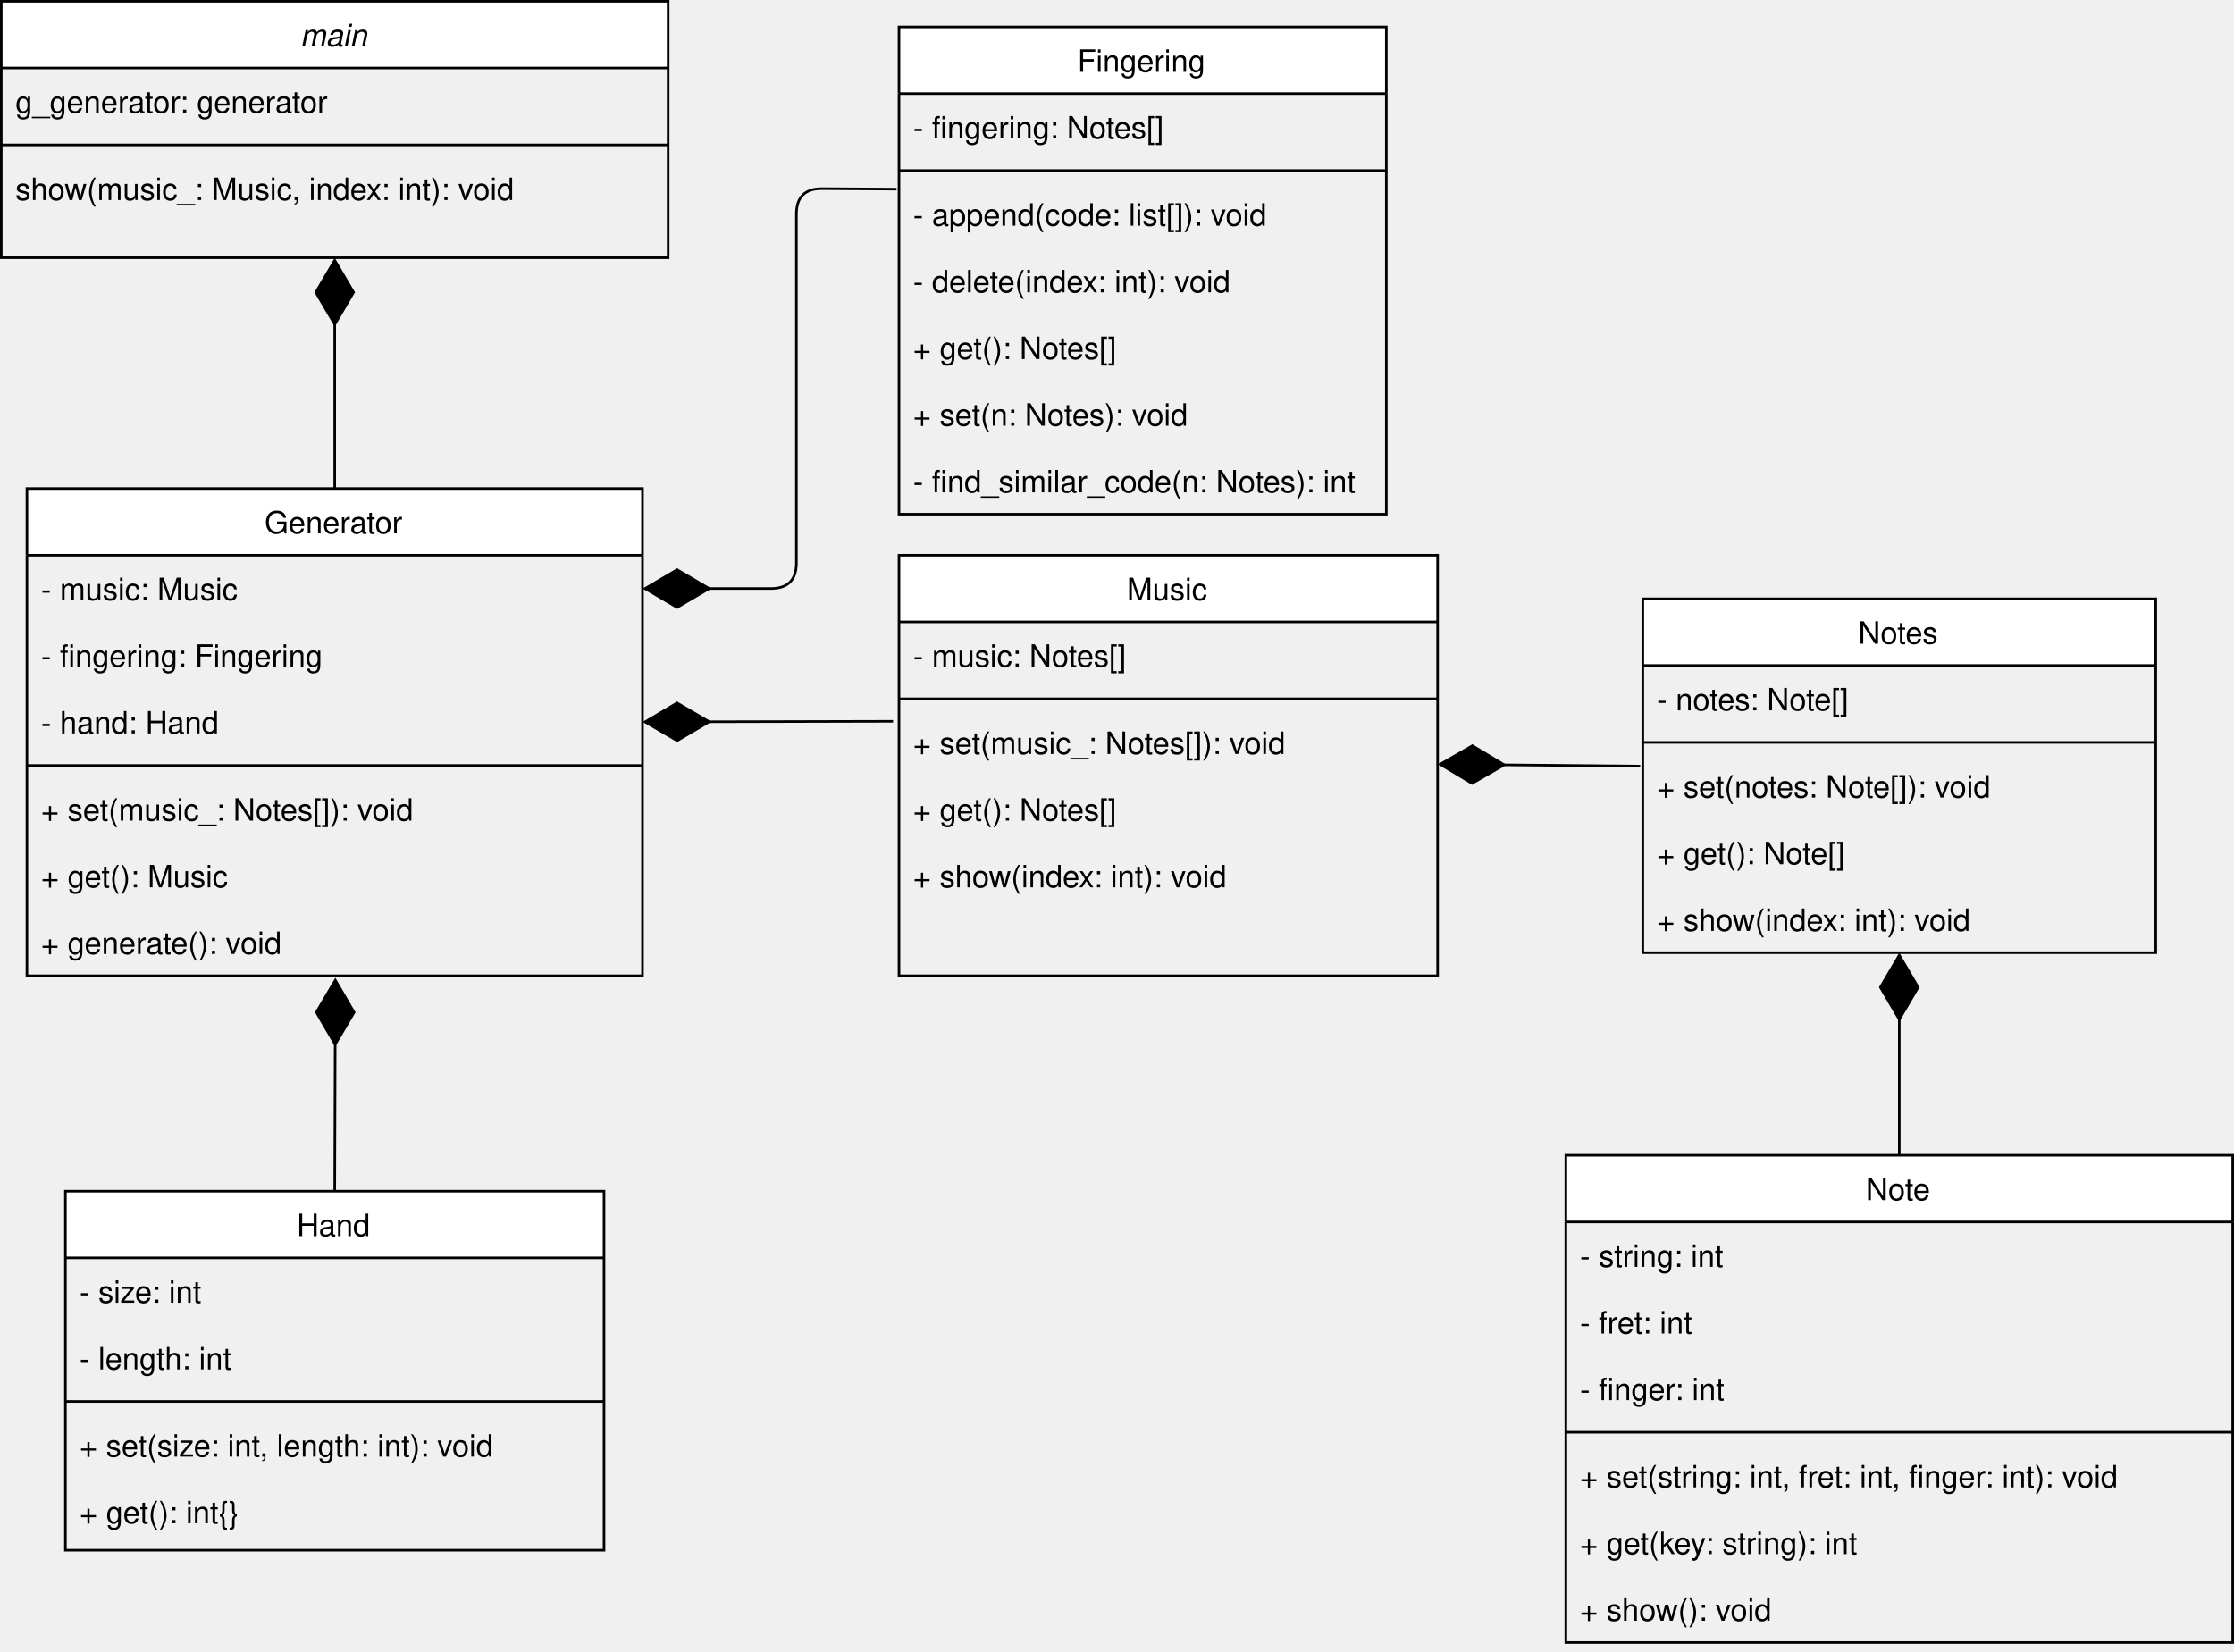
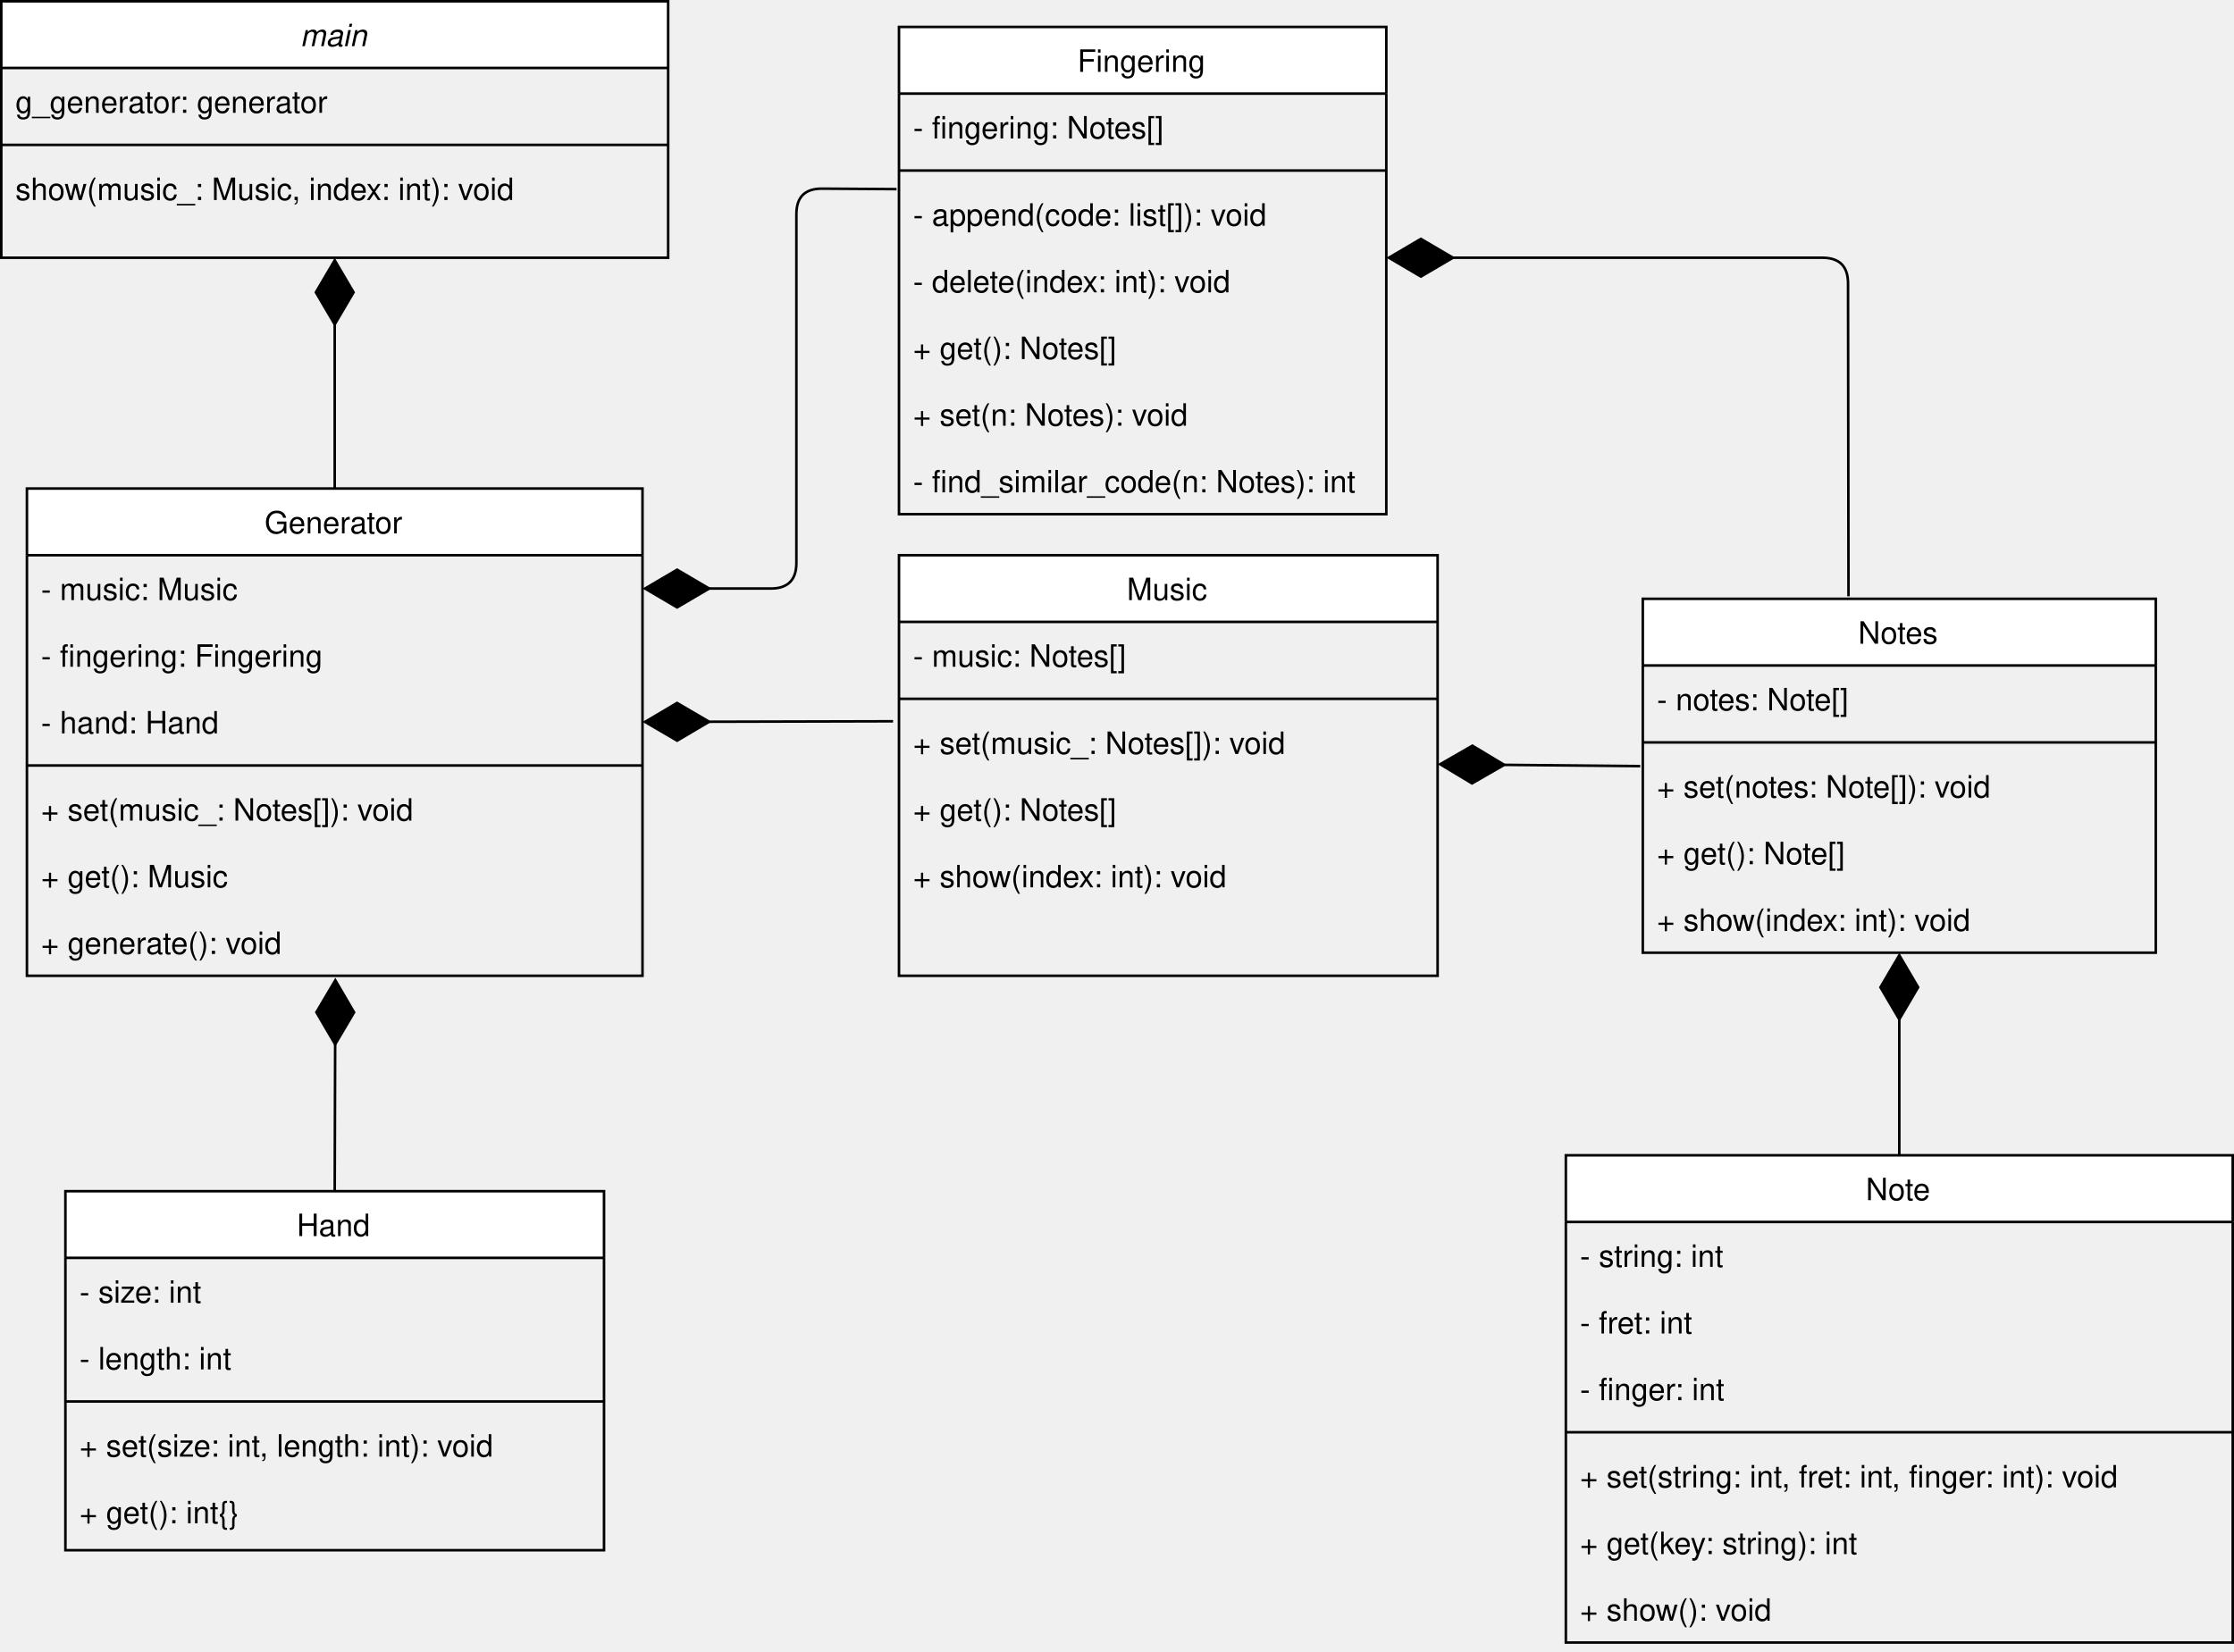
- <svg xmlns="http://www.w3.org/2000/svg" version="1.1" width="871px" height="644px" viewBox="-0.5 -0.5 871 644" content="&lt;mxfile host=&quot;app.diagrams.net&quot; modified=&quot;2021-05-15T01:57:34.427Z&quot; agent=&quot;5.0 (Windows NT 10.0; Win64; x64) AppleWebKit/537.36 (KHTML, like Gecko) Chrome/90.0.443.212 Safari/537.36&quot; etag=&quot;cY4WqeXrEl1XiLjIRFIZ&quot; version=&quot;14.6.13&quot; type=&quot;device&quot;&gt;&lt;diagram id=&quot;C5RBs43oDa-KdzZeNtuy&quot; name=&quot;Page-1&quot;&gt;7V1Zc9o8FP01zLQPMN7YHgMJ9GuTTtKkSfuUUbAAN8aitgjQX/9J3m1djFls2uBMZmLJ8qZz7tW5urJTU/uz1dBG8+kN0bFZUyR9VVMva4oidyWF/eE1a79G0ppezcQ2dL8uqrg3/uCgoV+7MHTsJBpSQkxqzJOVI2JZeEQTdci2yTLZbEzM5FXnaIKFivsRMsXaJ0OnU6+2o7Sj+k/YmEyDK8utrrdnhoLG/pM4U6STZaxKvaqpfZsQ6m3NVn1s8t4L+uXpv/WTef3aGn6+c36j770vD18f697JBrscEj6CjS2696n/vI4Hnx61Xz/mt4O7pTS8ePlc9w+R3pC58PtrhgzLf166DjrRWRozE1ms1BsTi977e1gX9JBpTCy2PWL3hm1W8YZtarD+v/B3UDJntaOpYerXaE0W/AkcikavQak3Jbbxh50WmWyXzCrYbpv6VFJaiRb3/EhWLbFaGzuszW3QLXJYdY0c6rcZEdNEc8d4cW+YN5khe2JYPUIpmQUnIgtLx7pfCnF2C9QmryFz+PE5wfBB472BVzEq+uAMMZlhaq9Zk2BvYDHrVHkZ0VZp+XXTOGUlvxL5pjIJzx1e7hszLWRNWCeE11PU1PU08XoydD2GSOJyyGTAW4jiHu9GJ05CthF71KjKpeYONG0KNJ08T7CFbUQJ49wF9zNhMU1e1v80RlQTj+lGmjpzNDKsybXb5lKLar75z8+rCDt2bLoUmRq6ji2XQhRR5LGM82ZODIu6HdTssV/WjX2p0aw12Q31WVmOyuyXN7dpn1iMbcz8+HUwo/AScxoDhMs05e2EWydx3MavNN5xeiWA3hVVTUBVwM40XKczpbPIN6QNcguwMwYRP12A5AMH+rIuC2irItoqgKyJXrB5SxyDGoSf3/baphA/FahNJR+oncMx/fx4e31pLZ865Ic5faV3rZ/307oiYOpMyfLDbOEYo2fPUm/4NjcDdirmdldeLeuhj97WG2FXqIw4H96tnINEYUbcEgD/Sih28koIqZIQx5MQ7WZySFc1VWSHBEkINcMfbJYQckpCqJ2/QkKsujfm66I5vGtdPUwfpd+D7mRVlzsCUeusaLlkdf0O563vu8/U+7RyEy5DQkD8Ksz7dCsJcXRQIQkBgXoECQFaqiKq/ZrS46Bi+gG010o47I4yJByKMl0YZlE5eDBPGMwfK5e8J66dEl3yd/r16teN/vI4Hstf3gbSUBouQtUiWC+PA85N8Au45YV8I76ynNM9Fzbmym0BYT+kqyR/6ZJfa6UkOCTJZEjyt7R9JH+z+VfOGsIjjKgOueR35yKi8cU57wEmtOaDRD/EsMIckKJWqv/4sEKyH4L1CLIfRhWaDg5kf3z+MGa0719AFAA0pPyLsl/QLwezRtuUf+WZj6D9i0IW1P6bgK20/06Y7yb+y7VdAWE3Rq+k/wlm+5WkFG/mzQXJ3b0WDPxLs/2ilqi7BLWZYwhd0Dv1O3GmZdrwX7lSAI7kRLfD8RzbmFZoHkPol4umOIHkosm6G9sVnrvi2e6cGE8oX3O+4fhxQJUlLR+qRWXhgFneKBwXBtK+6I37okm/f81fABEgyV+uu940McPD9Ve89kD1KPGxct87A6yW6L/BqF3ZZOk8an//NrslTt+M8mZIWzmdd2E2K4tZ2E/IEhGs4vQSFvarvkAK9HcbYAeYotPefZwui77HDdRdipz5SCLnZ9oJMnNwJAAvsjSxNeE3VAF6hFC9VEDlKtVaAKxQxF5QqhU2001L79zYLul7+6L9vn9JWADmZebmYNChtdKprCvvjnav1r6scD0oPi83JSdqqOHGlyErwV+C4E8l5lRJFOCKBgn+/RJz/9KaPBXO5MTW5MFrSc/E/4S2fJDmh7hVmPvRRDERZXPCWeJBWKyQPUD8l4psE87TTflEkgsqOKVU4bmD6i8VT7VK1BUAK5ipg3AtLJqrFs6WhDQk9cu14BzvzFX6aTdQofRbUaCCn8zYvBraDeLwGaTgisAVysGVa6zihMtmFVzF5eW/KxfG6fE4uXuecbkmJoyBKO683srItupDInSQZcVF6OIEYaX7D4YVCM9BWIuS/Ro8k4bmc2zpH0ZE97M4psH6oRL9+8IMvFRRsvWKUTvHWccmZtrw3F6qKgBhIDNXGMJgAJAjMVcNvHsAC8Xr5SK78Vso/EtGMWQru90HXiByLxdeeLUT08z6s2PMDBPZz3wchqA+42VQeyANxPLlDsKtHFPnTHZd8A+Ws5JuoBmx9Iepwbuc7RgYZqCrWSkIvLWk4sYrg/7gsLD+9ko/fZD49uUqXlgHBYs9XuwgXvwZXokVosPcUnCciFVWjO2QhT3CWZj63UFZ6I/9E2Z94BTria+2i8hDIbKNTUSNt/iBmSH5LXGtLHxftuvfZCDg1VRU7z2lf1REGOFEHSkZ12tqt9HspKjn9YRwsj3iddD15FiXd3I+SnKCkQ1J6W5hpVu6xbbBuodPdRVB1WCJT5yqWfOyp6CqnJo5aqZXguelauglw6BVKpWmOT7xfThNA8ol6Bbzh5vI5tO7LjUkKcHwhqw0s1nOCgXTNAjv4zTNXFFzCp5qqZVOcntPnmqS1FDUbvjTSbJW5hDFdufiMGMVWsea+Uon/8N01Ox7Ti/z8oVNZELeHRzVoMrUIdwwZDlpGB01n/vfwxaPZ1CZ35faalDBspeTGJSW8tcdrRF8D3dnm9IybUqS97CpY9EYymP/A+OCIimnHhcCNpxEQafYqUntxp7kbLW3nqpgCkLvtxdGwR2js32U95F5BsiPrA8Un4KOnWOp5PANyYCMsnwkKrJi9A/CvObR/1lTr/4H&lt;/diagram&gt;&lt;/mxfile&gt;">
+ <svg xmlns="http://www.w3.org/2000/svg" version="1.1" width="871px" height="644px" viewBox="-0.5 -0.5 871 644" content="&lt;mxfile host=&quot;app.diagrams.net&quot; modified=&quot;2021-05-16T10:58:00.648Z&quot; agent=&quot;5.0 (Windows NT 10.0; Win64; x64) AppleWebKit/537.36 (KHTML, like Gecko) Chrome/90.0.443.212 Safari/537.36&quot; etag=&quot;gQz9Ncf323_GY7xOwYdO&quot; version=&quot;14.6.13&quot; type=&quot;device&quot;&gt;&lt;diagram id=&quot;C5RBs43oDa-KdzZeNtuy&quot; name=&quot;Page-1&quot;&gt;7V1bc9o4FP41zLQPML5xewwkodsm3aRJc9mXjIMFuDEWaysB8utX8g3bOoAxtkkWdTpTJMuyre87R9/Rkd2a2p8uBo4+m1xiA1k1RTIWNfW0pihyV1LoP6xmGdRIWtOvGTumEdStKm7MdxQ2DGpfTQO5iYYEY4uYs2TlENs2GpJEne44eJ5sNsJW8qozfYy4ipuhbvG196ZBJn5tR2mv6r8hczwJryy3uv6RqR42Dp7EnegGnseq1LOa2ncwJv6v6aKPLDZ64bjc/7W8ty5eWoPv1+6/+u/ej9ufd3W/s/NdTokewUE2yd31+8vo/Nud9udhdnV+PZcGJ8/f68Ep0ptuvQbjNdVNO3hesgwH0Z2bU0u3aak3wja5CY7QIejpljm26e8hvTfk0Io35BCTjv9JcIDgGa0dTkzLuNCX+JU9gUv04UtY6k2wY77TbnWLHpJpBT3skIBKSivR4oadSaslWusgl7a5CodFjqoudJcEbYbYsvSZaz57N8yaTHVnbNo9TAiehh3hV9tARlCKcPYKxMEvEXPY+RnBCEBjo4EWMSoG4AwQniLiLGmT8GhoMctUeb6irdIK6iZxykpBpR6YyjjqO7rcL2pauj2mgxBdT1FT19P468nQ9SgiicvpFgXe1gnqsWF04ySkP2KPuqryqLkDTZscTcdPY2QjRyeYcu6E+ZmomCYvHX8SI6qFRmQtTd2ZPjTt8YXX5lRb1fwKnp9VYXruyPIoMjENA9kehYhOdJ9ljDczbNrEG6Bmj/6lw9iXGs1ak95Qn5blVZn+Zc0d0sc2ZRs1P3YdRCk8R4zGAOE2mvJ2wi2TOG7jVxrvOL0SQO+KqsahymFnmZ7TmZDpyjekDXILsFMKEesuRPKWAX1alzm0VR5tFUDW0p+RdYVdk5iY9e/4bVOIHwrUppIN1M7+mH6/u7o4tef3HfxgTV7IdevxZlJXOEzdCZ5/mb665vDJt9RL9puZAe2Kut2FX0tH6Kv/6w3TKwgjzoZ3K+MkUZoRtzjAf2KC3KwSQhISojgJ0W4mp3RVU3l2SJCEUDf4g/USQk5JCLXzISTEontpvbw2B9ets9vJnfTveXe8qMsdjqh1WrQ9snp+h/E28N1H6n1amQm3QUJA/CrN+3SFhCgcVEhCQKAWICFAS1V4tV9TegxURL6A9iqEw+4oQ8KhLNOFYeaVgw/zmML8VbjknLh2KnTJv8nPsz+XxvPdaCT/eDuXBtLgNVItnPWyOEAI/n3xleWM7rm0OVducwgHIZ2Q/JVLfq2VkuCQJJMhyd/S8kj+ZvNDrhrCMwyvDpnk99YiVvOLe9wTTGTNe4l+iGGlOSBFFaq/eFgh2Q/BWoDsh1GFloND2R9fP4wZrRAQOYCGlH9Z9gv65XDVaJvyF565AO1fFrKg9l8HrND+xQAMiv9qbZdD2IvRhfQ/wGq/kpTizay5ILmba8PAZ1rt57VE3SOoQx1D5IKOwO9stOEPuVMAjuR4t8PwHDmICDSLEPrVoskvIHlo0uFGjsBzVzzbnQPjCeVrjjccLwZUWdKyoVpWFg5Y5V2F49xE2ue9cZ836ePS/AURAZL81brrdQszLFx/QUsfVJ8SX4X73hlgtUL/DUbtyjpLZ1G7sNkckLYyOu/SbFbms7DfdJtHUMTpFWzsVwOBFOrvNsAOMEWn/e/jdJn3PV6g7lHkyGcSOTvTDpCZgyMBeJOlhewxuyEBaAGheqWAyiLVWgKsUMReUqoVNtN1W++82C7pe/u8/QpJmAPzKnNzMOjQXulU1pUNR7tXa58KXD9RSo7XUIO1L0MKwV+B4E8l5lSJF+CKBgn+fIm5z7QnT4UzObE9efBe0iPxP5Et76X5IW6V5n40XkyssjnRKvF5VBTI7iH+K0W2CefpJmwhyQMVXFISeO6g+ivFUxWJuhJgBTN1EK6lRXNi42xFSENSv1oLzvDOnNBPu4EKpd/KAhX8ZMb63dBeEIdECi4XrlAOrlpj5Rdc1qtgEZdX/65cFKfH4+TuccblGp8wBqK443orY7NV7xOhgywrL0LnFwiF7t8bViA8B2EtS/Zr8EqaPpsh2/gyxEaQxbFMOg5C9OeFGXipomLr5aN2hrOBLES14TG/VFUQwkBmrjSEwQAgQ2JOTLw5gIXi9WqRXfstFPYloxiywm7zwAtE7tXCC+92oprZeHLNqWnpzhObhyGoj3gbVA6kgVi+2km4lWHpnMquE/bBcloyTH2KbeN2YrIhpwfOTSvU1bQUBt5aUnGjhUkeGCx0vP3SYwAS+326iBeWYcGmjxc7iRUfoyvRwuo0rxSex2O1KcZ28aszRJswDYaD0NAfBR1u+sApMhJfbeeRh0JkB1k6Md/iJ24Mya+wZ2XR+7Ld4CZDAa+monr/KYOzVoThOupIybheU7uNZidFPX8kuM5yxOug68mwL+/gfJTkBCMbktLdwkqvdIUckw4PW+oqg6rhFp84VTetyx6CqnJq5aiZ3gmelaqRl4yCVqlSmmb4xPf+NA0pl6BbzB+uI1tA77rUkKQEwxuy0tzMcloomaZheB+n6cYdNYfgqZba6SS3c/JUk6SGonajP50ka2UGUexwJg5TVunLWLNA6WR/mI66+Z7T27wCYbMyIf8OCjWoKnUIMwxZThpGR83m/nPYYnEGtfH7UlsNKtz2chCD0lL+uqM1wu/h7mxT2kabkuQcNlUUjaE89ieYFxRJOfS8ELLhIAo6xU5NajdykrPV3tpVyRSE3m8vjYI7Rmd5lHfBPAPkx6YP2B6Cjp2iVHL0hmRIRlkui4qjx5sfZ+jvf3r1n++/Hh+u3qTZDbgD5KN5Q6mhSXEt4HnHdk5vmGJLgbN862Dsi1762NkVbuuoIH3bUeHr5NSrtLj6v+/85qv/QlA9+w8=&lt;/diagram&gt;&lt;/mxfile&gt;">
  <defs>
    <clipPath id="mx-clip-4-31-252-26-0">
      <rect x="4" y="31" width="252" height="26" />
    </clipPath>
    <clipPath id="mx-clip-4-65-252-26-0">
      <rect x="4" y="65" width="252" height="26" />
    </clipPath>
    <clipPath id="mx-clip-644-264-192-26-0">
      <rect x="644" y="264" width="192" height="26" />
    </clipPath>
    <clipPath id="mx-clip-644-298-192-26-0">
      <rect x="644" y="298" width="192" height="26" />
    </clipPath>
    <clipPath id="mx-clip-644-324-192-26-0">
      <rect x="644" y="324" width="192" height="26" />
    </clipPath>
    <clipPath id="mx-clip-644-350-192-26-0">
      <rect x="644" y="350" width="192" height="26" />
    </clipPath>
    <clipPath id="mx-clip-354-247-202-26-0">
      <rect x="354" y="247" width="202" height="26" />
    </clipPath>
    <clipPath id="mx-clip-354-281-202-26-0">
      <rect x="354" y="281" width="202" height="26" />
    </clipPath>
    <clipPath id="mx-clip-354-307-202-26-0">
      <rect x="354" y="307" width="202" height="26" />
    </clipPath>
    <clipPath id="mx-clip-354-333-202-26-0">
      <rect x="354" y="333" width="202" height="26" />
    </clipPath>
    <clipPath id="mx-clip-614-481-252-26-0">
      <rect x="614" y="481" width="252" height="26" />
    </clipPath>
    <clipPath id="mx-clip-614-507-252-26-0">
      <rect x="614" y="507" width="252" height="26" />
    </clipPath>
    <clipPath id="mx-clip-614-533-252-26-0">
      <rect x="614" y="533" width="252" height="26" />
    </clipPath>
    <clipPath id="mx-clip-614-567-252-26-0">
      <rect x="614" y="567" width="252" height="26" />
    </clipPath>
    <clipPath id="mx-clip-614-593-252-26-0">
      <rect x="614" y="593" width="252" height="26" />
    </clipPath>
    <clipPath id="mx-clip-614-619-252-26-0">
      <rect x="614" y="619" width="252" height="26" />
    </clipPath>
    <clipPath id="mx-clip-29-495-202-26-0">
      <rect x="29" y="495" width="202" height="26" />
    </clipPath>
    <clipPath id="mx-clip-29-521-202-26-0">
      <rect x="29" y="521" width="202" height="26" />
    </clipPath>
    <clipPath id="mx-clip-29-555-202-26-0">
      <rect x="29" y="555" width="202" height="26" />
    </clipPath>
    <clipPath id="mx-clip-29-581-202-26-0">
      <rect x="29" y="581" width="202" height="26" />
    </clipPath>
    <clipPath id="mx-clip-14-221-232-26-0">
      <rect x="14" y="221" width="232" height="26" />
    </clipPath>
    <clipPath id="mx-clip-14-247-232-26-0">
      <rect x="14" y="247" width="232" height="26" />
    </clipPath>
    <clipPath id="mx-clip-14-273-232-26-0">
      <rect x="14" y="273" width="232" height="26" />
    </clipPath>
    <clipPath id="mx-clip-14-307-232-26-0">
      <rect x="14" y="307" width="232" height="26" />
    </clipPath>
    <clipPath id="mx-clip-14-333-232-26-0">
      <rect x="14" y="333" width="232" height="26" />
    </clipPath>
    <clipPath id="mx-clip-14-359-232-26-0">
      <rect x="14" y="359" width="232" height="26" />
    </clipPath>
    <clipPath id="mx-clip-354-41-182-26-0">
      <rect x="354" y="41" width="182" height="26" />
    </clipPath>
    <clipPath id="mx-clip-354-75-182-26-0">
      <rect x="354" y="75" width="182" height="26" />
    </clipPath>
    <clipPath id="mx-clip-354-101-182-26-0">
      <rect x="354" y="101" width="182" height="26" />
    </clipPath>
    <clipPath id="mx-clip-354-127-182-26-0">
      <rect x="354" y="127" width="182" height="26" />
    </clipPath>
    <clipPath id="mx-clip-354-153-182-26-0">
      <rect x="354" y="153" width="182" height="26" />
    </clipPath>
    <clipPath id="mx-clip-354-179-182-26-0">
      <rect x="354" y="179" width="182" height="26" />
    </clipPath>
  </defs>
  <g>
    <path d="M 0 26 L 0 0 L 260 0 L 260 26" fill="#ffffff" stroke="#000000" stroke-miterlimit="10" pointer-events="all" />
    <path d="M 0 26 L 0 100 L 260 100 L 260 26" fill="none" stroke="#000000" stroke-miterlimit="10" pointer-events="none" />
    <path d="M 0 26 L 260 26" fill="none" stroke="#000000" stroke-miterlimit="10" pointer-events="none" />
    <g fill="#000000" font-family="Helvetica" font-style="italic" pointer-events="none" text-anchor="middle" font-size="12px">
      <text x="129.5" y="17.5">main</text>
    </g>
    <g fill="#000000" font-family="Helvetica" pointer-events="none" clip-path="url(#mx-clip-4-31-252-26-0)" font-size="12px">
      <text x="5.5" y="43.5">g_generator: generator</text>
    </g>
    <path d="M 0 56 L 260 56" fill="none" stroke="#000000" stroke-miterlimit="10" pointer-events="none" />
    <g fill="#000000" font-family="Helvetica" pointer-events="none" clip-path="url(#mx-clip-4-65-252-26-0)" font-size="12px">
      <text x="5.5" y="77.5">show(music_: Music, index: int): void</text>
    </g>
    <path d="M 640 259 L 640 233 L 840 233 L 840 259" fill="#ffffff" stroke="#000000" stroke-miterlimit="10" pointer-events="none" />
    <path d="M 640 259 L 640 371 L 840 371 L 840 259" fill="none" stroke="#000000" stroke-miterlimit="10" pointer-events="none" />
    <path d="M 640 259 L 840 259" fill="none" stroke="#000000" stroke-miterlimit="10" pointer-events="none" />
    <g fill="#000000" font-family="Helvetica" pointer-events="none" text-anchor="middle" font-size="12px">
      <text x="739.5" y="250.5">Notes</text>
    </g>
    <g fill="#000000" font-family="Helvetica" pointer-events="none" clip-path="url(#mx-clip-644-264-192-26-0)" font-size="12px">
      <text x="645.5" y="276.5">- notes: Note[]</text>
    </g>
    <path d="M 640 289 L 840 289" fill="none" stroke="#000000" stroke-miterlimit="10" pointer-events="none" />
    <g fill="#000000" font-family="Helvetica" pointer-events="none" clip-path="url(#mx-clip-644-298-192-26-0)" font-size="12px">
      <text x="645.5" y="310.5">+ set(notes: Note[]): void</text>
    </g>
    <g fill="#000000" font-family="Helvetica" pointer-events="none" clip-path="url(#mx-clip-644-324-192-26-0)" font-size="12px">
      <text x="645.5" y="336.5">+ get(): Note[]</text>
    </g>
    <g fill="#000000" font-family="Helvetica" pointer-events="none" clip-path="url(#mx-clip-644-350-192-26-0)" font-size="12px">
      <text x="645.5" y="362.5">+ show(index: int): void</text>
    </g>
    <path d="M 350 242 L 350 216 L 560 216 L 560 242" fill="#ffffff" stroke="#000000" stroke-miterlimit="10" pointer-events="none" />
    <path d="M 350 242 L 350 380 L 560 380 L 560 242" fill="none" stroke="#000000" stroke-miterlimit="10" pointer-events="none" />
    <path d="M 350 242 L 560 242" fill="none" stroke="#000000" stroke-miterlimit="10" pointer-events="none" />
    <g fill="#000000" font-family="Helvetica" pointer-events="none" text-anchor="middle" font-size="12px">
      <text x="454.5" y="233.5">Music</text>
    </g>
    <g fill="#000000" font-family="Helvetica" pointer-events="none" clip-path="url(#mx-clip-354-247-202-26-0)" font-size="12px">
      <text x="355.5" y="259.5">- music: Notes[]</text>
    </g>
    <path d="M 350 272 L 560 272" fill="none" stroke="#000000" stroke-miterlimit="10" pointer-events="none" />
    <g fill="#000000" font-family="Helvetica" pointer-events="none" clip-path="url(#mx-clip-354-281-202-26-0)" font-size="12px">
      <text x="355.5" y="293.5">+ set(music_: Notes[]): void</text>
    </g>
    <g fill="#000000" font-family="Helvetica" pointer-events="none" clip-path="url(#mx-clip-354-307-202-26-0)" font-size="12px">
      <text x="355.5" y="319.5">+ get(): Notes[]</text>
    </g>
    <g fill="#000000" font-family="Helvetica" pointer-events="none" clip-path="url(#mx-clip-354-333-202-26-0)" font-size="12px">
      <text x="355.5" y="345.5">+ show(index: int): void</text>
    </g>
    <path d="M 610 476 L 610 450 L 870 450 L 870 476" fill="#ffffff" stroke="#000000" stroke-miterlimit="10" pointer-events="none" />
    <path d="M 610 476 L 610 640 L 870 640 L 870 476" fill="none" stroke="#000000" stroke-miterlimit="10" pointer-events="none" />
    <path d="M 610 476 L 870 476" fill="none" stroke="#000000" stroke-miterlimit="10" pointer-events="none" />
    <g fill="#000000" font-family="Helvetica" pointer-events="none" text-anchor="middle" font-size="12px">
      <text x="739.5" y="467.5">Note</text>
    </g>
    <g fill="#000000" font-family="Helvetica" pointer-events="none" clip-path="url(#mx-clip-614-481-252-26-0)" font-size="12px">
      <text x="615.5" y="493.5">- string: int</text>
    </g>
    <g fill="#000000" font-family="Helvetica" pointer-events="none" clip-path="url(#mx-clip-614-507-252-26-0)" font-size="12px">
      <text x="615.5" y="519.5">- fret: int</text>
    </g>
    <g fill="#000000" font-family="Helvetica" pointer-events="none" clip-path="url(#mx-clip-614-533-252-26-0)" font-size="12px">
      <text x="615.5" y="545.5">- finger: int</text>
    </g>
    <path d="M 610 558 L 870 558" fill="none" stroke="#000000" stroke-miterlimit="10" pointer-events="none" />
    <g fill="#000000" font-family="Helvetica" pointer-events="none" clip-path="url(#mx-clip-614-567-252-26-0)" font-size="12px">
      <text x="615.5" y="579.5">+ set(string: int, fret: int, finger: int): void</text>
    </g>
    <g fill="#000000" font-family="Helvetica" pointer-events="none" clip-path="url(#mx-clip-614-593-252-26-0)" font-size="12px">
      <text x="615.5" y="605.5">+ get(key: string): int</text>
    </g>
    <g fill="#000000" font-family="Helvetica" pointer-events="none" clip-path="url(#mx-clip-614-619-252-26-0)" font-size="12px">
      <text x="615.5" y="631.5">+ show(): void</text>
    </g>
    <path d="M 25 490 L 25 464 L 235 464 L 235 490" fill="#ffffff" stroke="#000000" stroke-miterlimit="10" pointer-events="none" />
    <path d="M 25 490 L 25 604 L 235 604 L 235 490" fill="none" stroke="#000000" stroke-miterlimit="10" pointer-events="none" />
    <path d="M 25 490 L 235 490" fill="none" stroke="#000000" stroke-miterlimit="10" pointer-events="none" />
    <g fill="#000000" font-family="Helvetica" pointer-events="none" text-anchor="middle" font-size="12px">
      <text x="129.5" y="481.5">Hand</text>
    </g>
    <g fill="#000000" font-family="Helvetica" pointer-events="none" clip-path="url(#mx-clip-29-495-202-26-0)" font-size="12px">
      <text x="30.5" y="507.5">- size: int</text>
    </g>
    <g fill="#000000" font-family="Helvetica" pointer-events="none" clip-path="url(#mx-clip-29-521-202-26-0)" font-size="12px">
      <text x="30.5" y="533.5">- length: int</text>
    </g>
    <path d="M 25 546 L 235 546" fill="none" stroke="#000000" stroke-miterlimit="10" pointer-events="none" />
    <g fill="#000000" font-family="Helvetica" pointer-events="none" clip-path="url(#mx-clip-29-555-202-26-0)" font-size="12px">
      <text x="30.5" y="567.5">+ set(size: int, length: int): void</text>
    </g>
    <g fill="#000000" font-family="Helvetica" pointer-events="none" clip-path="url(#mx-clip-29-581-202-26-0)" font-size="12px">
      <text x="30.5" y="593.5">+ get(): int{}</text>
    </g>
    <path d="M 10 216 L 10 190 L 250 190 L 250 216" fill="#ffffff" stroke="#000000" stroke-miterlimit="10" pointer-events="none" />
    <path d="M 10 216 L 10 380 L 250 380 L 250 216" fill="none" stroke="#000000" stroke-miterlimit="10" pointer-events="none" />
    <path d="M 10 216 L 250 216" fill="none" stroke="#000000" stroke-miterlimit="10" pointer-events="none" />
    <g fill="#000000" font-family="Helvetica" pointer-events="none" text-anchor="middle" font-size="12px">
      <text x="129.5" y="207.5">Generator</text>
    </g>
    <g fill="#000000" font-family="Helvetica" pointer-events="none" clip-path="url(#mx-clip-14-221-232-26-0)" font-size="12px">
      <text x="15.5" y="233.5">- music: Music</text>
    </g>
    <g fill="#000000" font-family="Helvetica" pointer-events="none" clip-path="url(#mx-clip-14-247-232-26-0)" font-size="12px">
      <text x="15.5" y="259.5">- fingering: Fingering</text>
    </g>
    <g fill="#000000" font-family="Helvetica" pointer-events="none" clip-path="url(#mx-clip-14-273-232-26-0)" font-size="12px">
      <text x="15.5" y="285.5">- hand: Hand</text>
    </g>
    <path d="M 10 298 L 250 298" fill="none" stroke="#000000" stroke-miterlimit="10" pointer-events="none" />
    <g fill="#000000" font-family="Helvetica" pointer-events="none" clip-path="url(#mx-clip-14-307-232-26-0)" font-size="12px">
      <text x="15.5" y="319.5">+ set(music_: Notes[]): void</text>
    </g>
    <g fill="#000000" font-family="Helvetica" pointer-events="none" clip-path="url(#mx-clip-14-333-232-26-0)" font-size="12px">
      <text x="15.5" y="345.5">+ get(): Music</text>
    </g>
    <g fill="#000000" font-family="Helvetica" pointer-events="none" clip-path="url(#mx-clip-14-359-232-26-0)" font-size="12px">
      <text x="15.5" y="371.5">+ generate(): void</text>
    </g>
    <path d="M 350 36 L 350 10 L 540 10 L 540 36" fill="#ffffff" stroke="#000000" stroke-miterlimit="10" pointer-events="none" />
    <path d="M 350 36 L 350 200 L 540 200 L 540 36" fill="none" stroke="#000000" stroke-miterlimit="10" pointer-events="none" />
    <path d="M 350 36 L 540 36" fill="none" stroke="#000000" stroke-miterlimit="10" pointer-events="none" />
    <g fill="#000000" font-family="Helvetica" pointer-events="none" text-anchor="middle" font-size="12px">
      <text x="444.5" y="27.5">Fingering</text>
    </g>
    <g fill="#000000" font-family="Helvetica" pointer-events="none" clip-path="url(#mx-clip-354-41-182-26-0)" font-size="12px">
      <text x="355.5" y="53.5">- fingering: Notes[]</text>
    </g>
    <path d="M 350 66 L 540 66" fill="none" stroke="#000000" stroke-miterlimit="10" pointer-events="none" />
    <g fill="#000000" font-family="Helvetica" pointer-events="none" clip-path="url(#mx-clip-354-75-182-26-0)" font-size="12px">
      <text x="355.5" y="87.5">- append(code: list[]): void</text>
    </g>
    <g fill="#000000" font-family="Helvetica" pointer-events="none" clip-path="url(#mx-clip-354-101-182-26-0)" font-size="12px">
      <text x="355.5" y="113.5">- delete(index: int): void</text>
    </g>
    <g fill="#000000" font-family="Helvetica" pointer-events="none" clip-path="url(#mx-clip-354-127-182-26-0)" font-size="12px">
      <text x="355.5" y="139.5">+ get(): Notes[]</text>
    </g>
    <g fill="#000000" font-family="Helvetica" pointer-events="none" clip-path="url(#mx-clip-354-153-182-26-0)" font-size="12px">
      <text x="355.5" y="165.5">+ set(n: Notes): void</text>
    </g>
    <g fill="#000000" font-family="Helvetica" pointer-events="none" clip-path="url(#mx-clip-354-179-182-26-0)" font-size="12px">
      <text x="355.5" y="191.5">- find_similar_code(n: Notes): int</text>
    </g>
    <path d="M 130 190 L 130 125.99" fill="none" stroke="#000000" stroke-miterlimit="10" pointer-events="none" />
    <path d="M 130 100.99 L 137.35 113.49 L 130 125.99 L 122.65 113.49 Z" fill="#000000" stroke="#000000" stroke-miterlimit="10" pointer-events="none" />
    <path d="M 130 464 L 130.17 406.74" fill="none" stroke="#000000" stroke-miterlimit="10" pointer-events="none" />
    <path d="M 130.24 381.74 L 137.55 394.26 L 130.17 406.74 L 122.85 394.22 Z" fill="#000000" stroke="#000000" stroke-miterlimit="10" pointer-events="none" />
    <path d="M 349.05 73.25 L 320 73.06 Q 310 73 310 83 L 310 219 Q 310 229 300 229 L 275.99 229" fill="none" stroke="#000000" stroke-miterlimit="10" pointer-events="none" />
    <path d="M 250.99 229 L 263.49 221.65 L 275.99 229 L 263.49 236.35 Z" fill="#000000" stroke="#000000" stroke-miterlimit="10" pointer-events="none" />
    <path d="M 347.69 280.76 L 275.99 280.94" fill="none" stroke="#000000" stroke-miterlimit="10" pointer-events="none" />
    <path d="M 250.99 281 L 263.47 273.61 L 275.99 280.94 L 263.5 288.32 Z" fill="#000000" stroke="#000000" stroke-miterlimit="10" pointer-events="none" />
    <path d="M 639 298.25 L 585.99 297.75" fill="none" stroke="#000000" stroke-miterlimit="10" pointer-events="none" />
    <path d="M 560.99 297.51 L 573.56 290.28 L 585.99 297.75 L 573.42 304.98 Z" fill="#000000" stroke="#000000" stroke-miterlimit="10" pointer-events="none" />
    <path d="M 740 450 L 740 396.99" fill="none" stroke="#000000" stroke-miterlimit="10" pointer-events="none" />
    <path d="M 740 371.99 L 747.35 384.49 L 740 396.99 L 732.65 384.49 Z" fill="#000000" stroke="#000000" stroke-miterlimit="10" pointer-events="none" />
+     <path d="M 720.2 232.03 L 720.02 110 Q 720 100 710 100 L 565.99 100" fill="none" stroke="#000000" stroke-miterlimit="10" pointer-events="none" />
+     <path d="M 540.99 100 L 553.49 92.65 L 565.99 100 L 553.49 107.35 Z" fill="#000000" stroke="#000000" stroke-miterlimit="10" pointer-events="none" />
  </g>
</svg>
